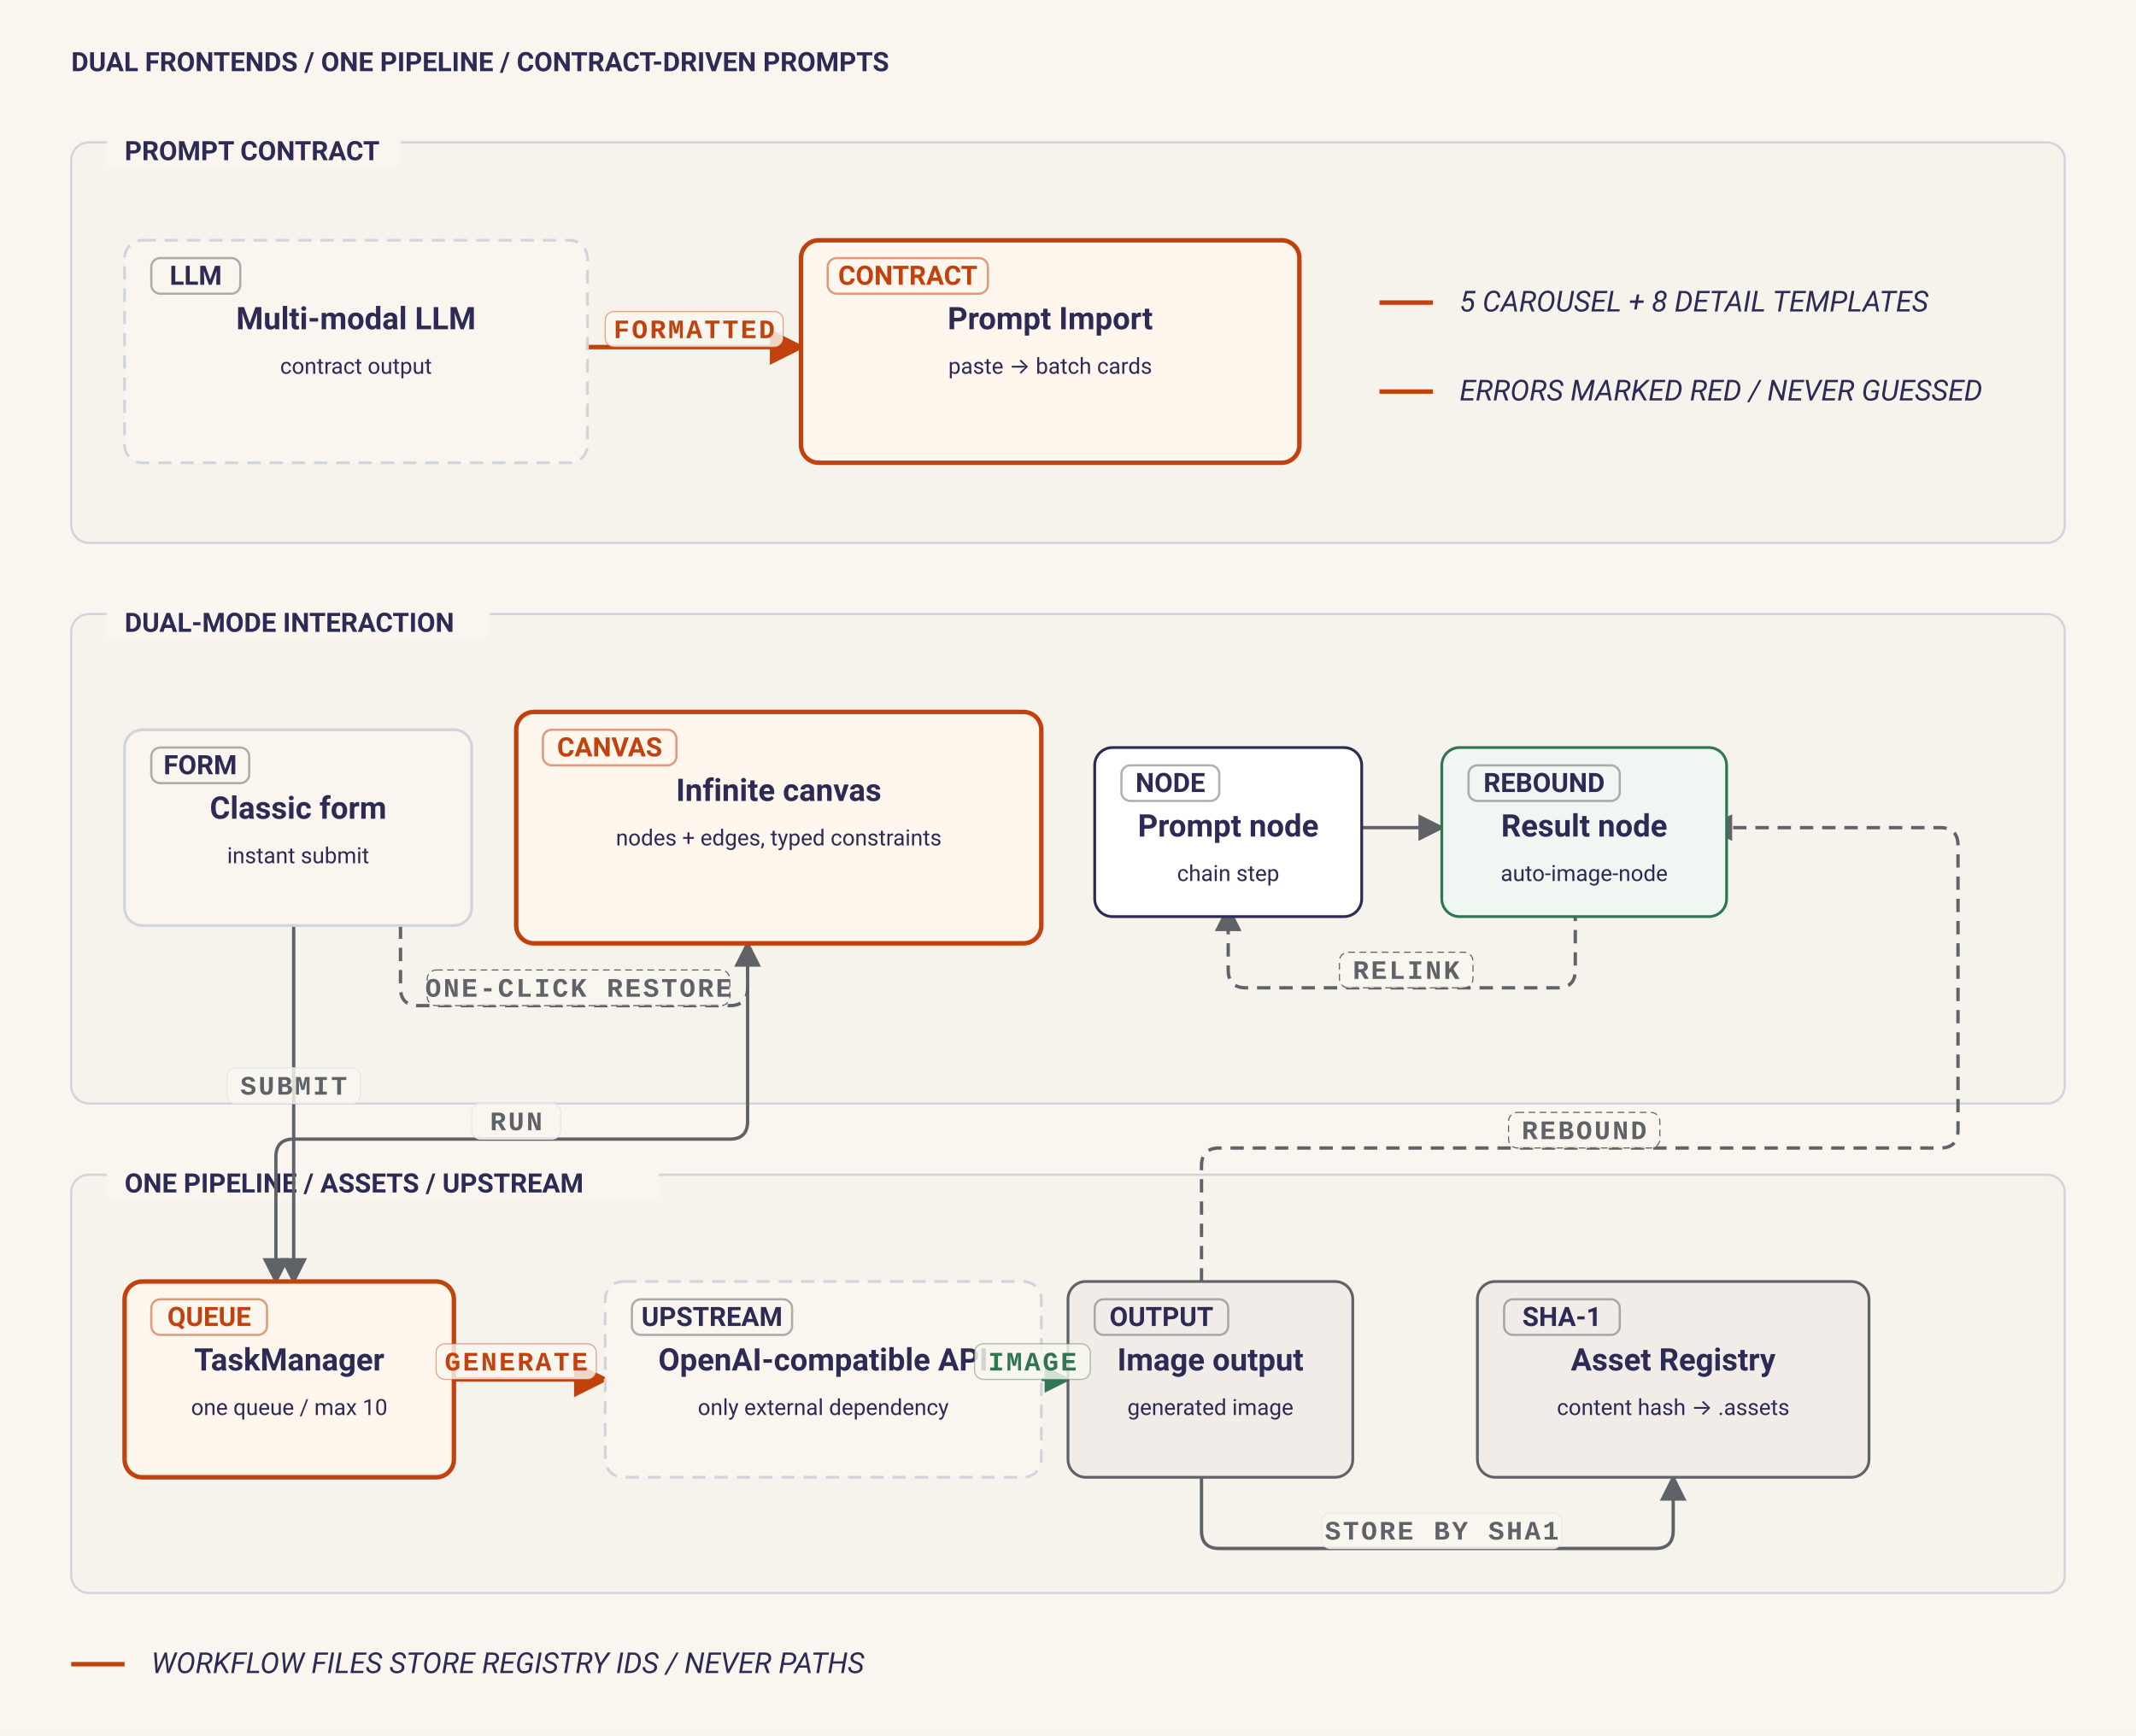
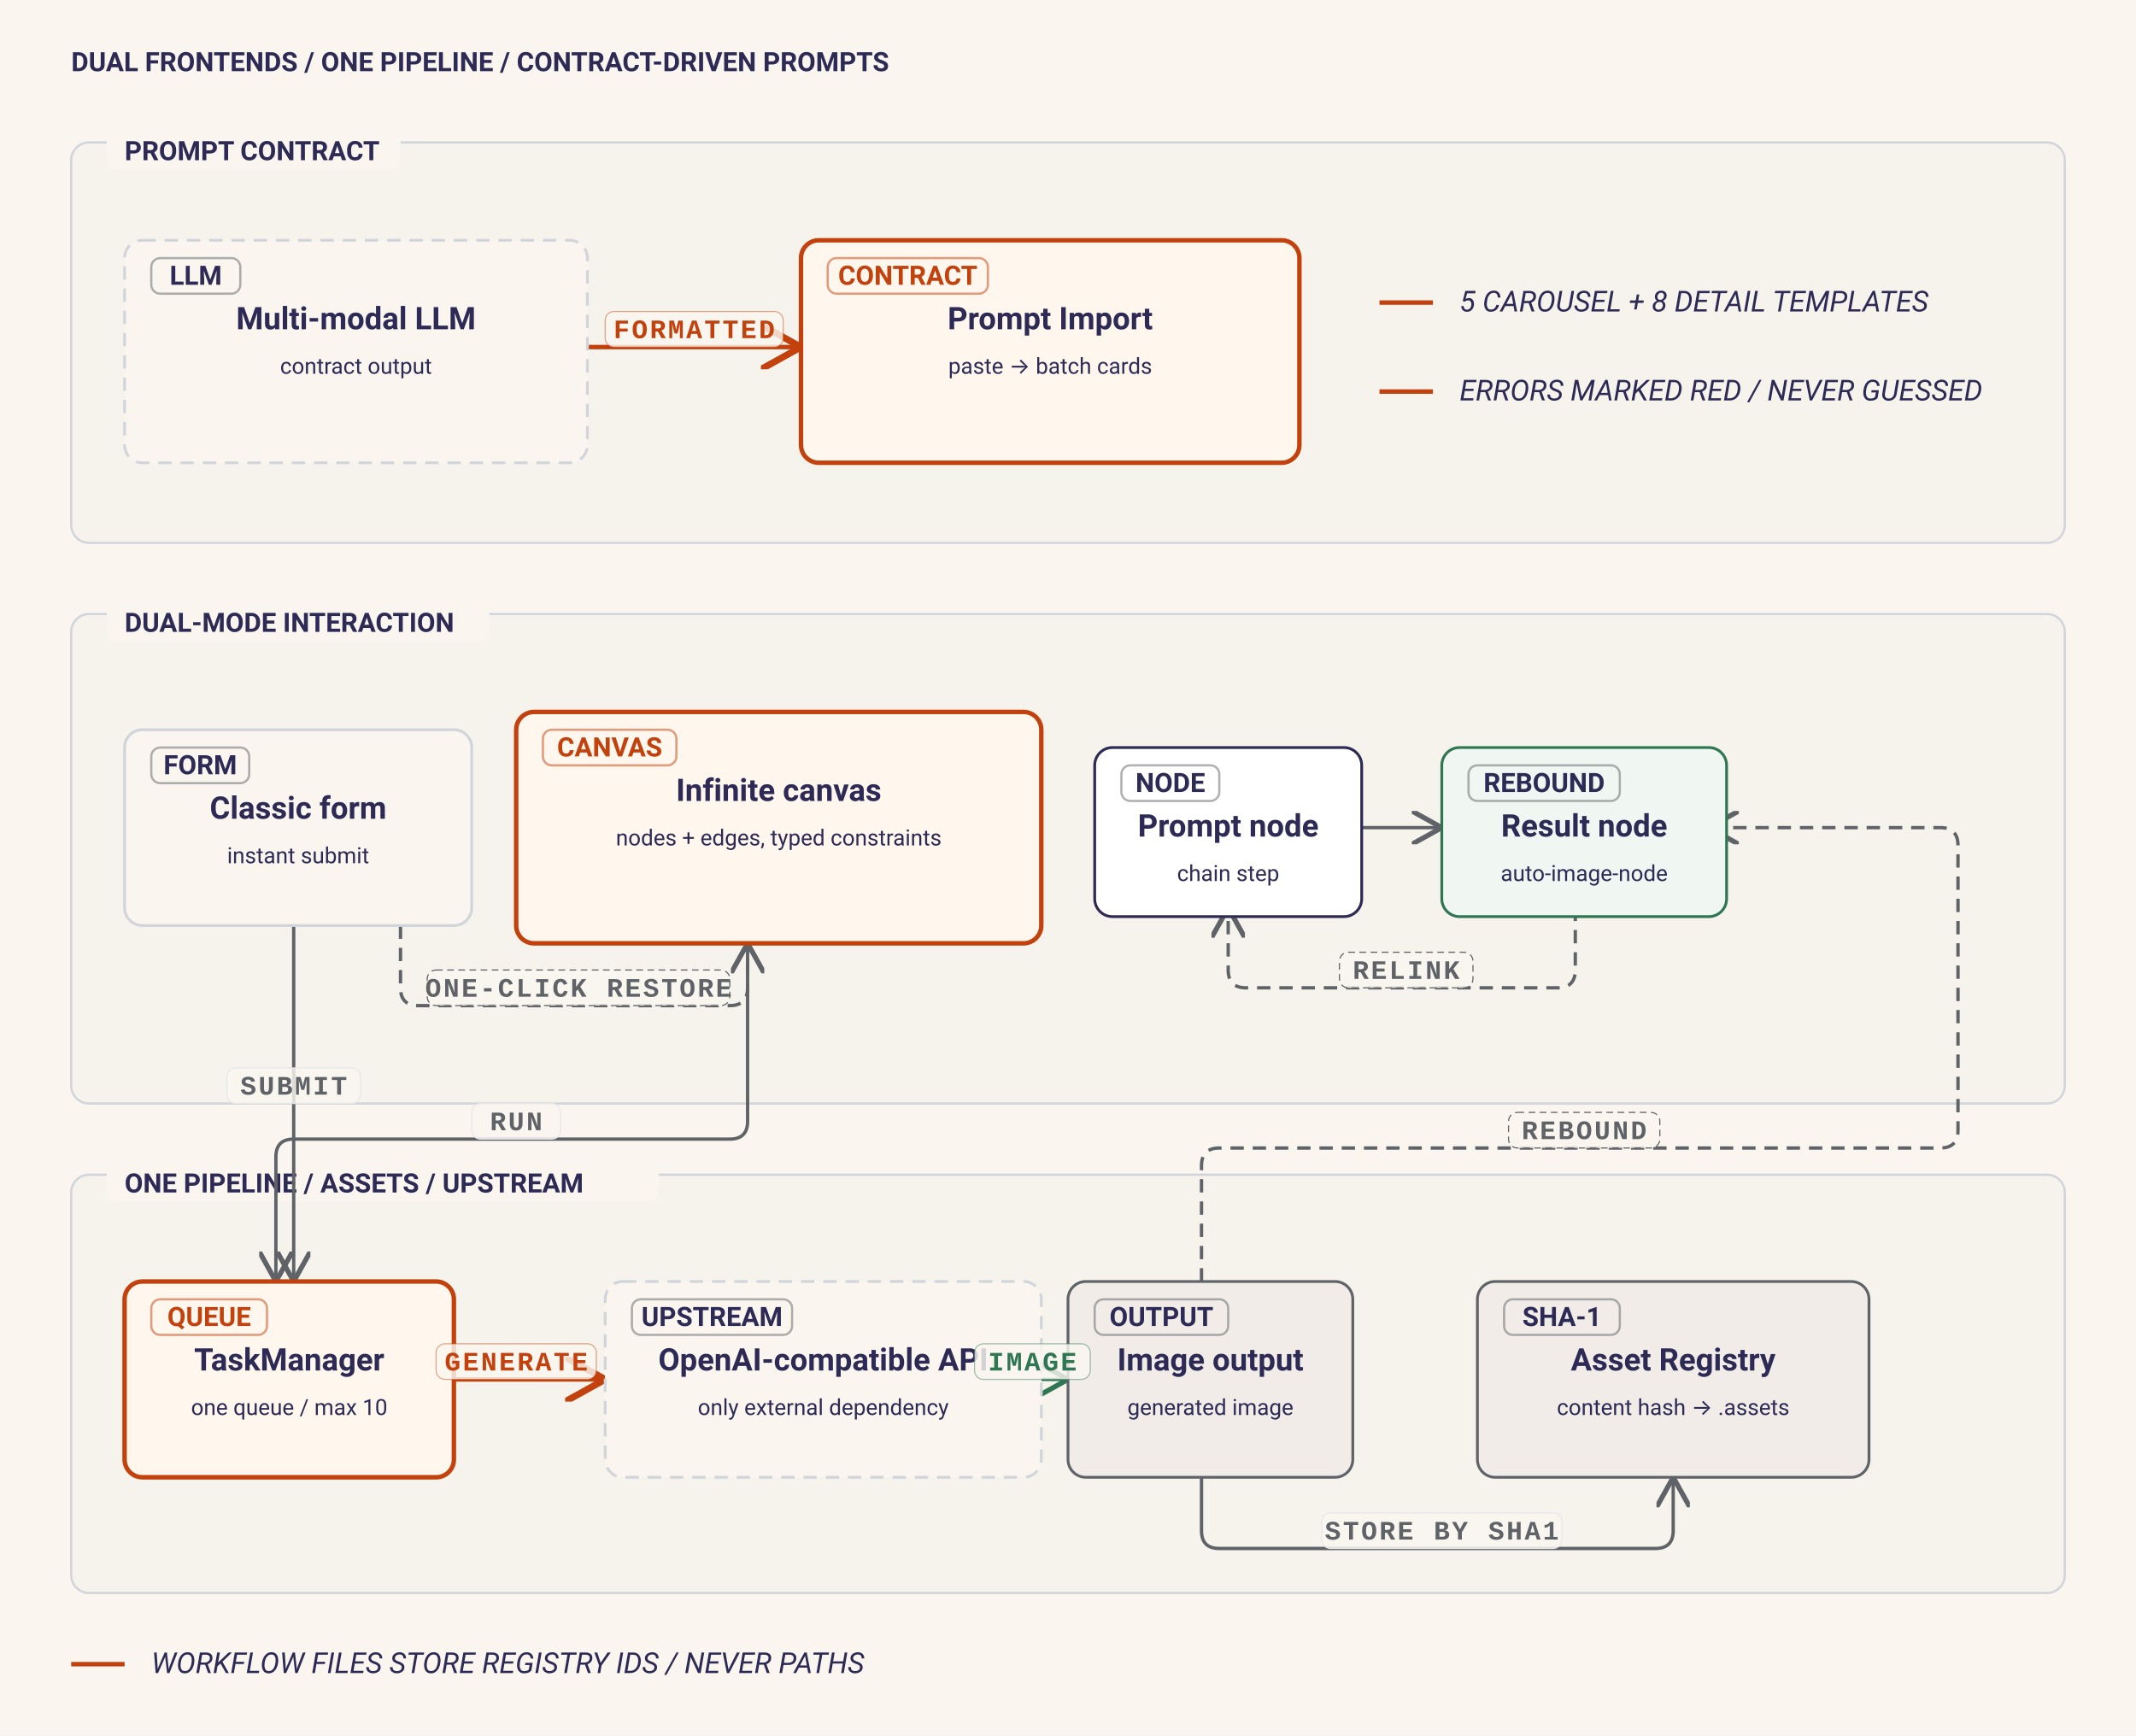
<svg xmlns="http://www.w3.org/2000/svg" class="editorial-diagram editorial-diagram-imagora diagram-typography-expanded" viewBox="0 0 960 780" width="100%" role="img" aria-labelledby="imagora-title imagora-desc" preserveAspectRatio="xMidYMid meet">
  <defs>
-     <marker id="imagora-arrow-default" markerWidth="8" markerHeight="8" refX="7" refY="4" orient="auto">
-       <path d="M0,0 L8,4 L0,8 Z" fill="#5f6368" />
-     </marker>
-     <marker id="imagora-arrow-accent" markerWidth="8" markerHeight="8" refX="7" refY="4" orient="auto">
-       <path d="M0,0 L8,4 L0,8 Z" fill="#c2410c" />
-     </marker>
-     <marker id="imagora-arrow-success" markerWidth="8" markerHeight="8" refX="7" refY="4" orient="auto">
-       <path d="M0,0 L8,4 L0,8 Z" fill="#2f7652" />
-     </marker>
-     <marker id="imagora-arrow-danger" markerWidth="8" markerHeight="8" refX="7" refY="4" orient="auto">
-       <path d="M0,0 L8,4 L0,8 Z" fill="#a34444" />
+     <marker id="imagora-arrow-default" markerWidth="10" markerHeight="10" refX="9" refY="5" orient="auto">
+       <path d="M0,0 L9,5 L0,10" fill="none" stroke="#5f6368" stroke-width="1.5" stroke-linecap="round" stroke-linejoin="round" />
+     </marker>
+     <marker id="imagora-arrow-accent" markerWidth="10" markerHeight="10" refX="9" refY="5" orient="auto">
+       <path d="M0,0 L9,5 L0,10" fill="none" stroke="#c2410c" stroke-width="1.5" stroke-linecap="round" stroke-linejoin="round" />
+     </marker>
+     <marker id="imagora-arrow-success" markerWidth="10" markerHeight="10" refX="9" refY="5" orient="auto">
+       <path d="M0,0 L9,5 L0,10" fill="none" stroke="#2f7652" stroke-width="1.5" stroke-linecap="round" stroke-linejoin="round" />
+     </marker>
+     <marker id="imagora-arrow-danger" markerWidth="10" markerHeight="10" refX="9" refY="5" orient="auto">
+       <path d="M0,0 L9,5 L0,10" fill="none" stroke="#a34444" stroke-width="1.5" stroke-linecap="round" stroke-linejoin="round" />
    </marker>
  </defs>
  <style>
.editorial-diagram text{font-family:-apple-system,BlinkMacSystemFont,'Segoe UI',Roboto,'Noto Sans SC',sans-serif;fill:#2d2b55;letter-spacing:0}
.zone&gt;rect:first-child{fill:#2d2b55;fill-opacity:.018;stroke:#d1d5db;stroke-width:1}
.zone-label-mask{fill:#faf6ef}
.connector-label rect{fill:#faf6ef;fill-opacity:.82}
.zone-label,.node-tag,.connector-label text,.label-eyebrow{font-family:'SFMono-Regular',Consolas,'Liberation Mono','Noto Sans Mono CJK SC',monospace;font-size:11px;font-weight:600;letter-spacing:.08em;fill:#5f6368}
.lane rect{fill:#faf6ef;stroke:#e5e7eb;stroke-width:1}.lane-tinted rect{fill:#2d2b55;fill-opacity:.018}
.lane line{stroke:#d1d5db;stroke-width:1}.lane-label{font-family:'SFMono-Regular',Consolas,'Liberation Mono','Noto Sans Mono CJK SC',monospace;font-size:11px;font-weight:600;fill:#5f6368;letter-spacing:.06em}
.connector{fill:none;stroke:#5f6368;stroke-width:1.5}
.connector-accent{stroke:#c2410c;stroke-width:2}
.connector-success{stroke:#2f7652}.connector-danger{stroke:#a34444}
.connector-dashed{stroke-dasharray:6 4}
.node-mask,.decision-mask{fill:#faf6ef;stroke:none}
.node-box{fill:#ffffff;stroke:#2d2b55;stroke-width:1.25}
.node-muted .node-box{fill:#faf6ef;stroke:#d1d5db}
.node-store .node-box{fill:#2d2b55;fill-opacity:.045;stroke:#5f6368}
.node-optional .node-box{fill:#faf6ef;stroke:#d1d5db;stroke-dasharray:6 4}
.node-focal .node-box{fill:#fff7ed;stroke:#c2410c;stroke-width:2}
.node-success .node-box{fill:#f0f7f2;stroke:#2f7652}
.node-danger .node-box{fill:#fdf2f2;stroke:#a34444}
.node-tag-box{fill:none;stroke:#5f6368;stroke-opacity:.5}
.node-focal .node-tag-box{stroke:#c2410c}.node-focal .node-tag{fill:#c2410c}
.node-title,.decision-title{font-size:13px;font-weight:650}
.node-subtitle,.decision-subtitle{font-family:'SFMono-Regular',Consolas,'Liberation Mono','Noto Sans Mono CJK SC',monospace;font-size:10px;fill:#5f6368}
.decision-box{fill:#ffffff;stroke:#2d2b55;stroke-width:1.25}
.decision-focal .decision-box{fill:#fff7ed;stroke:#c2410c;stroke-width:2}
.connector-label rect{stroke:#e5e7eb;stroke-width:.5}
.connector-label-accent rect{stroke:#c2410c;stroke-opacity:.45}.connector-label-accent text{fill:#c2410c}
.connector-label-success rect{stroke:#2f7652;stroke-opacity:.45}.connector-label-success text{fill:#2f7652}
.connector-label-danger rect{stroke:#a34444;stroke-opacity:.45}.connector-label-danger text{fill:#a34444}
.connector-label-dashed rect{stroke:#5f6368;stroke-dasharray:3 2}.connector-label-dashed text{fill:#5f6368}
.annotation line{stroke:#c2410c;stroke-width:2}.annotation text{font-size:12px;font-style:italic}
.label-metric{font-family:'SFMono-Regular',Consolas,'Liberation Mono','Noto Sans Mono CJK SC',monospace;font-size:12px;font-weight:600;fill:#c2410c}
.step-header rect{fill:#2d2b55;fill-opacity:.1}.step-header text{font-family:'SFMono-Regular',Consolas,'Liberation Mono','Noto Sans Mono CJK SC',monospace;font-size:11px;font-weight:600;fill:#5f6368}
.step-header .step-label{letter-spacing:.06em}.step-focal rect{fill:#f97316;fill-opacity:.16}.step-focal text{fill:#c2410c}
.diagram-typography-expanded .zone-label,.diagram-typography-expanded .node-tag,.diagram-typography-expanded .connector-label text,.diagram-typography-expanded .label-eyebrow{font-size:12px}
.diagram-typography-expanded .node-title,.diagram-typography-expanded .decision-title{font-size:14px}
.diagram-typography-expanded .node-subtitle,.diagram-typography-expanded .decision-subtitle{font-size:10px}
.diagram-typography-expanded .annotation text{font-size:13px}
</style>
  <rect width="960" height="780" fill="#faf6ef" />
  <g class="zone">
    <rect x="32" y="64" width="896" height="180" rx="8" />
    <rect class="zone-label-mask" x="48" y="60" width="132" height="16" rx="4" />
    <text class="zone-label" x="56" y="72">PROMPT CONTRACT</text>
  </g>
  <g class="zone">
    <rect x="32" y="276" width="896" height="220" rx="8" />
    <rect class="zone-label-mask" x="48" y="272" width="172" height="16" rx="4" />
    <text class="zone-label" x="56" y="284">DUAL-MODE INTERACTION</text>
  </g>
  <g class="zone">
    <rect x="32" y="528" width="896" height="188" rx="8" />
    <rect class="zone-label-mask" x="48" y="524" width="248" height="16" rx="4" />
    <text class="zone-label" x="56" y="536">ONE PIPELINE / ASSETS / UPSTREAM</text>
  </g>
  <path class="connector connector-accent" d="M 264 156 L 360 156" marker-end="url(#imagora-arrow-accent)" />
  <path class="connector connector-default" d="M 612 372 L 648 372" marker-end="url(#imagora-arrow-default)" />
  <path class="connector connector-dashed" d="M 708 408 L 708 436 Q 708 444 700 444 L 560 444 Q 552 444 552 436 L 552 408" marker-end="url(#imagora-arrow-default)" />
  <path class="connector connector-dashed" d="M 180 416 L 180 444 Q 180 452 188 452 L 328 452 Q 336 452 336 444 L 336 424" marker-end="url(#imagora-arrow-default)" />
  <path class="connector connector-default" d="M 132 416 L 132 576" marker-end="url(#imagora-arrow-default)" />
  <path class="connector connector-default" d="M 336 424 L 336 504 Q 336 512 328 512 L 132 512 Q 124 512 124 520 L 124 576" marker-end="url(#imagora-arrow-default)" />
  <path class="connector connector-accent" d="M 192 620 L 272 620" marker-end="url(#imagora-arrow-accent)" />
  <path class="connector connector-success" d="M 448 620 L 480 620" marker-end="url(#imagora-arrow-success)" />
  <path class="connector connector-dashed" d="M 540 576 L 540 524 Q 540 516 548 516 L 872 516 Q 880 516 880 508 L 880 380 Q 880 372 872 372 L 768 372" marker-end="url(#imagora-arrow-default)" />
  <path class="connector connector-default" d="M 540 664 L 540 688 Q 540 696 548 696 L 744 696 Q 752 696 752 688 L 752 664" marker-end="url(#imagora-arrow-default)" />
  <g class="node node-optional">
    <rect class="node-mask" x="56" y="108" width="208" height="100" rx="8" />
    <rect class="node-box" x="56" y="108" width="208" height="100" rx="8" />
    <rect class="node-tag-box" x="68" y="116" width="40" height="16" rx="4" />
    <text class="node-tag" x="88" y="128" text-anchor="middle">LLM</text>
    <text class="node-title" text-anchor="middle">
      <tspan x="160" y="148">Multi-modal LLM</tspan>
    </text>
    <text class="node-subtitle" text-anchor="middle">
      <tspan x="160" y="168">contract output</tspan>
    </text>
  </g>
  <g class="node node-focal">
    <rect class="node-mask" x="360" y="108" width="224" height="100" rx="8" />
    <rect class="node-box" x="360" y="108" width="224" height="100" rx="8" />
    <rect class="node-tag-box" x="372" y="116" width="72" height="16" rx="4" />
    <text class="node-tag" x="408" y="128" text-anchor="middle">CONTRACT</text>
    <text class="node-title" text-anchor="middle">
      <tspan x="472" y="148">Prompt Import</tspan>
    </text>
    <text class="node-subtitle" text-anchor="middle">
      <tspan x="472" y="168">paste → batch cards</tspan>
    </text>
  </g>
  <g class="node node-muted">
    <rect class="node-mask" x="56" y="328" width="156" height="88" rx="8" />
    <rect class="node-box" x="56" y="328" width="156" height="88" rx="8" />
    <rect class="node-tag-box" x="68" y="336" width="44" height="16" rx="4" />
    <text class="node-tag" x="90" y="348" text-anchor="middle">FORM</text>
    <text class="node-title" text-anchor="middle">
      <tspan x="134" y="368">Classic form</tspan>
    </text>
    <text class="node-subtitle" text-anchor="middle">
      <tspan x="134" y="388">instant submit</tspan>
    </text>
  </g>
  <g class="node node-focal">
    <rect class="node-mask" x="232" y="320" width="236" height="104" rx="8" />
    <rect class="node-box" x="232" y="320" width="236" height="104" rx="8" />
    <rect class="node-tag-box" x="244" y="328" width="60" height="16" rx="4" />
    <text class="node-tag" x="274" y="340" text-anchor="middle">CANVAS</text>
    <text class="node-title" text-anchor="middle">
      <tspan x="350" y="360">Infinite canvas</tspan>
    </text>
    <text class="node-subtitle" text-anchor="middle">
      <tspan x="350" y="380">nodes + edges, typed constraints</tspan>
    </text>
  </g>
  <g class="node node-default">
    <rect class="node-mask" x="492" y="336" width="120" height="76" rx="8" />
    <rect class="node-box" x="492" y="336" width="120" height="76" rx="8" />
    <rect class="node-tag-box" x="504" y="344" width="44" height="16" rx="4" />
    <text class="node-tag" x="526" y="356" text-anchor="middle">NODE</text>
    <text class="node-title" text-anchor="middle">
      <tspan x="552" y="376">Prompt node</tspan>
    </text>
    <text class="node-subtitle" text-anchor="middle">
      <tspan x="552" y="396">chain step</tspan>
    </text>
  </g>
  <g class="node node-success">
    <rect class="node-mask" x="648" y="336" width="128" height="76" rx="8" />
    <rect class="node-box" x="648" y="336" width="128" height="76" rx="8" />
    <rect class="node-tag-box" x="660" y="344" width="68" height="16" rx="4" />
    <text class="node-tag" x="694" y="356" text-anchor="middle">REBOUND</text>
    <text class="node-title" text-anchor="middle">
      <tspan x="712" y="376">Result node</tspan>
    </text>
    <text class="node-subtitle" text-anchor="middle">
      <tspan x="712" y="396">auto-image-node</tspan>
    </text>
  </g>
  <g class="node node-focal">
    <rect class="node-mask" x="56" y="576" width="148" height="88" rx="8" />
    <rect class="node-box" x="56" y="576" width="148" height="88" rx="8" />
    <rect class="node-tag-box" x="68" y="584" width="52" height="16" rx="4" />
    <text class="node-tag" x="94" y="596" text-anchor="middle">QUEUE</text>
    <text class="node-title" text-anchor="middle">
      <tspan x="130" y="616">TaskManager</tspan>
    </text>
    <text class="node-subtitle" text-anchor="middle">
      <tspan x="130" y="636">one queue / max 10</tspan>
    </text>
  </g>
  <g class="node node-optional">
    <rect class="node-mask" x="272" y="576" width="196" height="88" rx="8" />
    <rect class="node-box" x="272" y="576" width="196" height="88" rx="8" />
    <rect class="node-tag-box" x="284" y="584" width="72" height="16" rx="4" />
    <text class="node-tag" x="320" y="596" text-anchor="middle">UPSTREAM</text>
    <text class="node-title" text-anchor="middle">
      <tspan x="370" y="616">OpenAI-compatible API</tspan>
    </text>
    <text class="node-subtitle" text-anchor="middle">
      <tspan x="370" y="636">only external dependency</tspan>
    </text>
  </g>
  <g class="node node-store">
    <rect class="node-mask" x="480" y="576" width="128" height="88" rx="8" />
    <rect class="node-box" x="480" y="576" width="128" height="88" rx="8" />
    <rect class="node-tag-box" x="492" y="584" width="60" height="16" rx="4" />
    <text class="node-tag" x="522" y="596" text-anchor="middle">OUTPUT</text>
    <text class="node-title" text-anchor="middle">
      <tspan x="544" y="616">Image output</tspan>
    </text>
    <text class="node-subtitle" text-anchor="middle">
      <tspan x="544" y="636">generated image</tspan>
    </text>
  </g>
  <g class="node node-store">
    <rect class="node-mask" x="664" y="576" width="176" height="88" rx="8" />
    <rect class="node-box" x="664" y="576" width="176" height="88" rx="8" />
    <rect class="node-tag-box" x="676" y="584" width="52" height="16" rx="4" />
    <text class="node-tag" x="702" y="596" text-anchor="middle">SHA-1</text>
    <text class="node-title" text-anchor="middle">
      <tspan x="752" y="616">Asset Registry</tspan>
    </text>
    <text class="node-subtitle" text-anchor="middle">
      <tspan x="752" y="636">content hash → .assets</tspan>
    </text>
  </g>
  <text class="label label-eyebrow" x="32" y="32" text-anchor="start">DUAL FRONTENDS / ONE PIPELINE / CONTRACT-DRIVEN PROMPTS</text>
  <g class="connector-label connector-label-accent">
    <rect x="272" y="140" width="80" height="16" rx="4" />
    <text x="312" y="152" text-anchor="middle">FORMATTED</text>
  </g>
  <g class="annotation">
    <line x1="620" y1="136" x2="644" y2="136" />
    <text x="656" y="140">5 CAROUSEL + 8 DETAIL TEMPLATES</text>
  </g>
  <g class="annotation">
    <line x1="620" y1="176" x2="644" y2="176" />
    <text x="656" y="180">ERRORS MARKED RED / NEVER GUESSED</text>
  </g>
  <g class="connector-label connector-label-dashed">
    <rect x="602" y="428" width="60" height="16" rx="4" />
    <text x="632" y="440" text-anchor="middle">RELINK</text>
  </g>
  <g class="connector-label connector-label-dashed">
    <rect x="192" y="436" width="136" height="16" rx="4" />
    <text x="260" y="448" text-anchor="middle">ONE-CLICK RESTORE</text>
  </g>
  <g class="connector-label connector-label-default">
    <rect x="102" y="480" width="60" height="16" rx="4" />
    <text x="132" y="492" text-anchor="middle">SUBMIT</text>
  </g>
  <g class="connector-label connector-label-default">
    <rect x="212" y="496" width="40" height="16" rx="4" />
    <text x="232" y="508" text-anchor="middle">RUN</text>
  </g>
  <g class="connector-label connector-label-accent">
    <rect x="196" y="604" width="72" height="16" rx="4" />
    <text x="232" y="616" text-anchor="middle">GENERATE</text>
  </g>
  <g class="connector-label connector-label-success">
    <rect x="438" y="604" width="52" height="16" rx="4" />
    <text x="464" y="616" text-anchor="middle">IMAGE</text>
  </g>
  <g class="connector-label connector-label-dashed">
    <rect x="678" y="500" width="68" height="16" rx="4" />
    <text x="712" y="512" text-anchor="middle">REBOUND</text>
  </g>
  <g class="connector-label connector-label-default">
    <rect x="594" y="680" width="108" height="16" rx="4" />
    <text x="648" y="692" text-anchor="middle">STORE BY SHA1</text>
  </g>
  <g class="annotation">
    <line x1="32" y1="748" x2="56" y2="748" />
    <text x="68" y="752">WORKFLOW FILES STORE REGISTRY IDS / NEVER PATHS</text>
  </g>
</svg>
